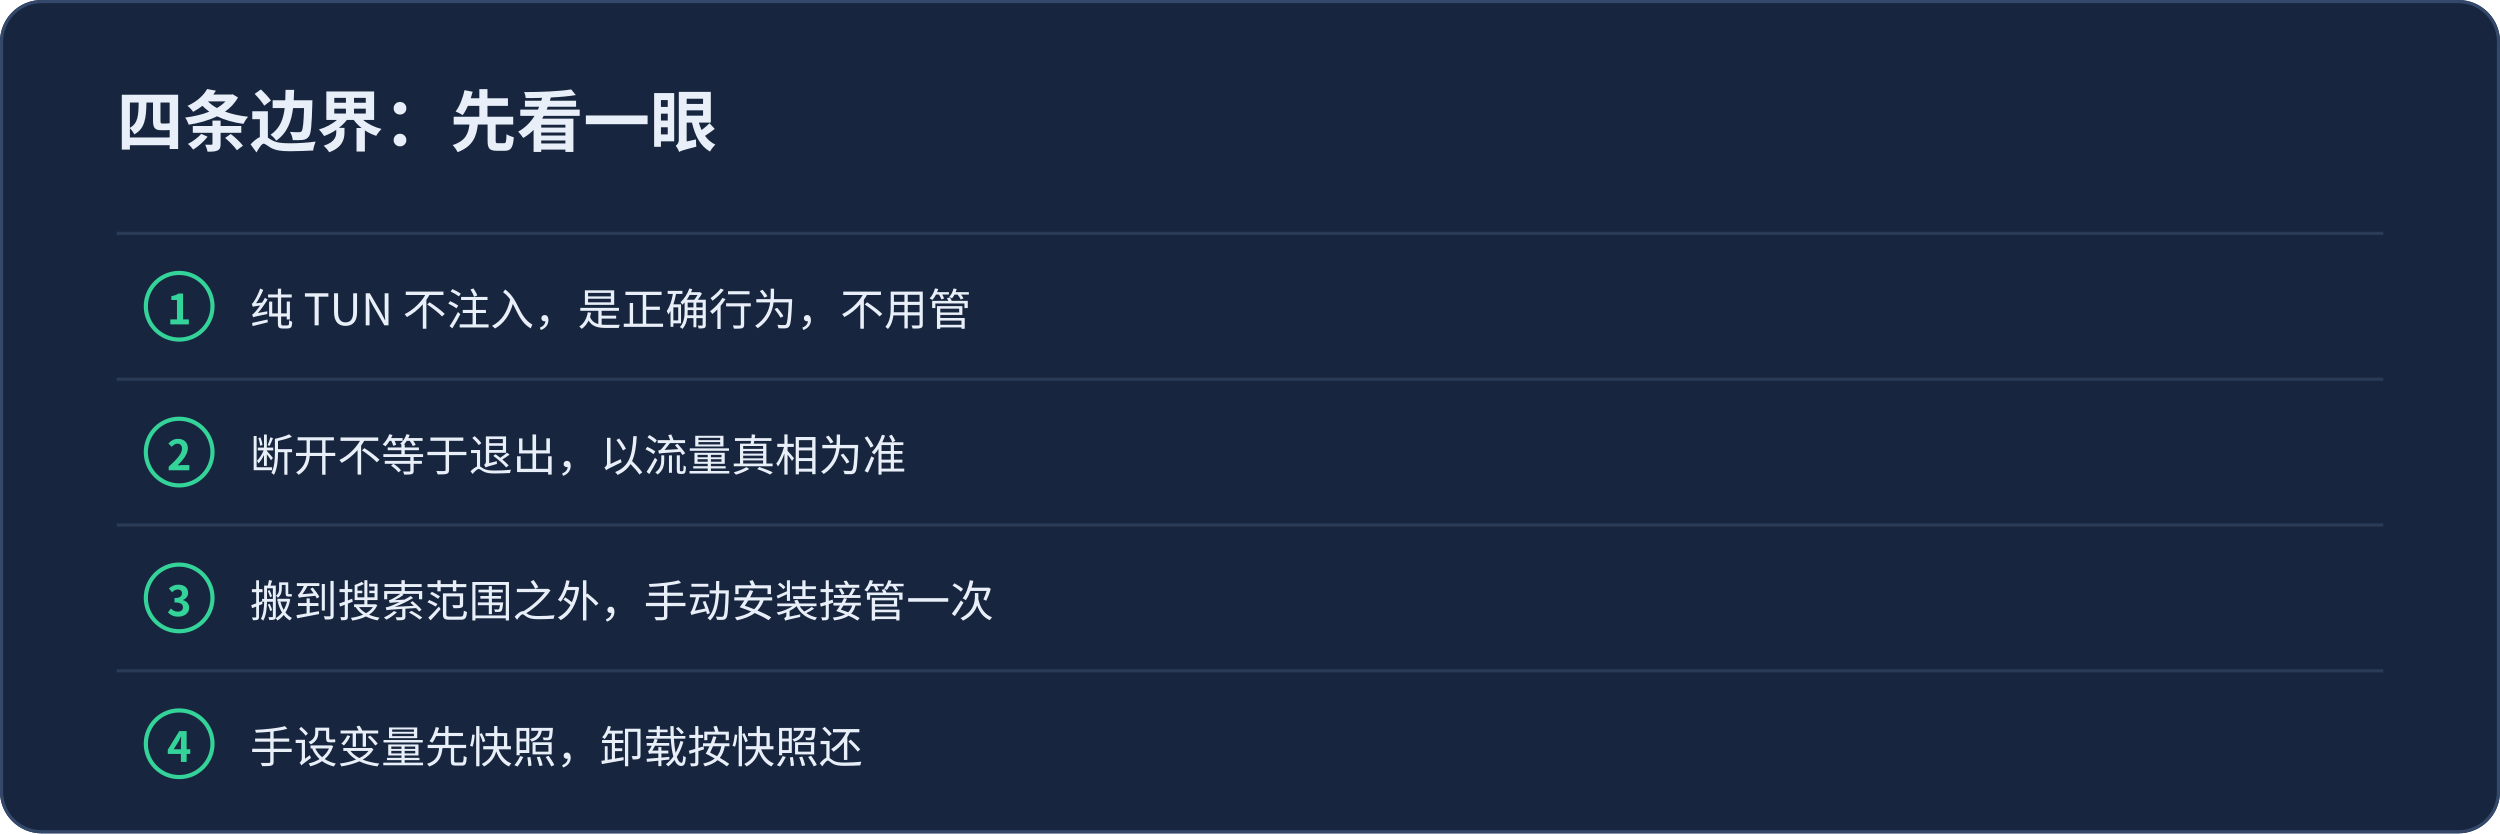
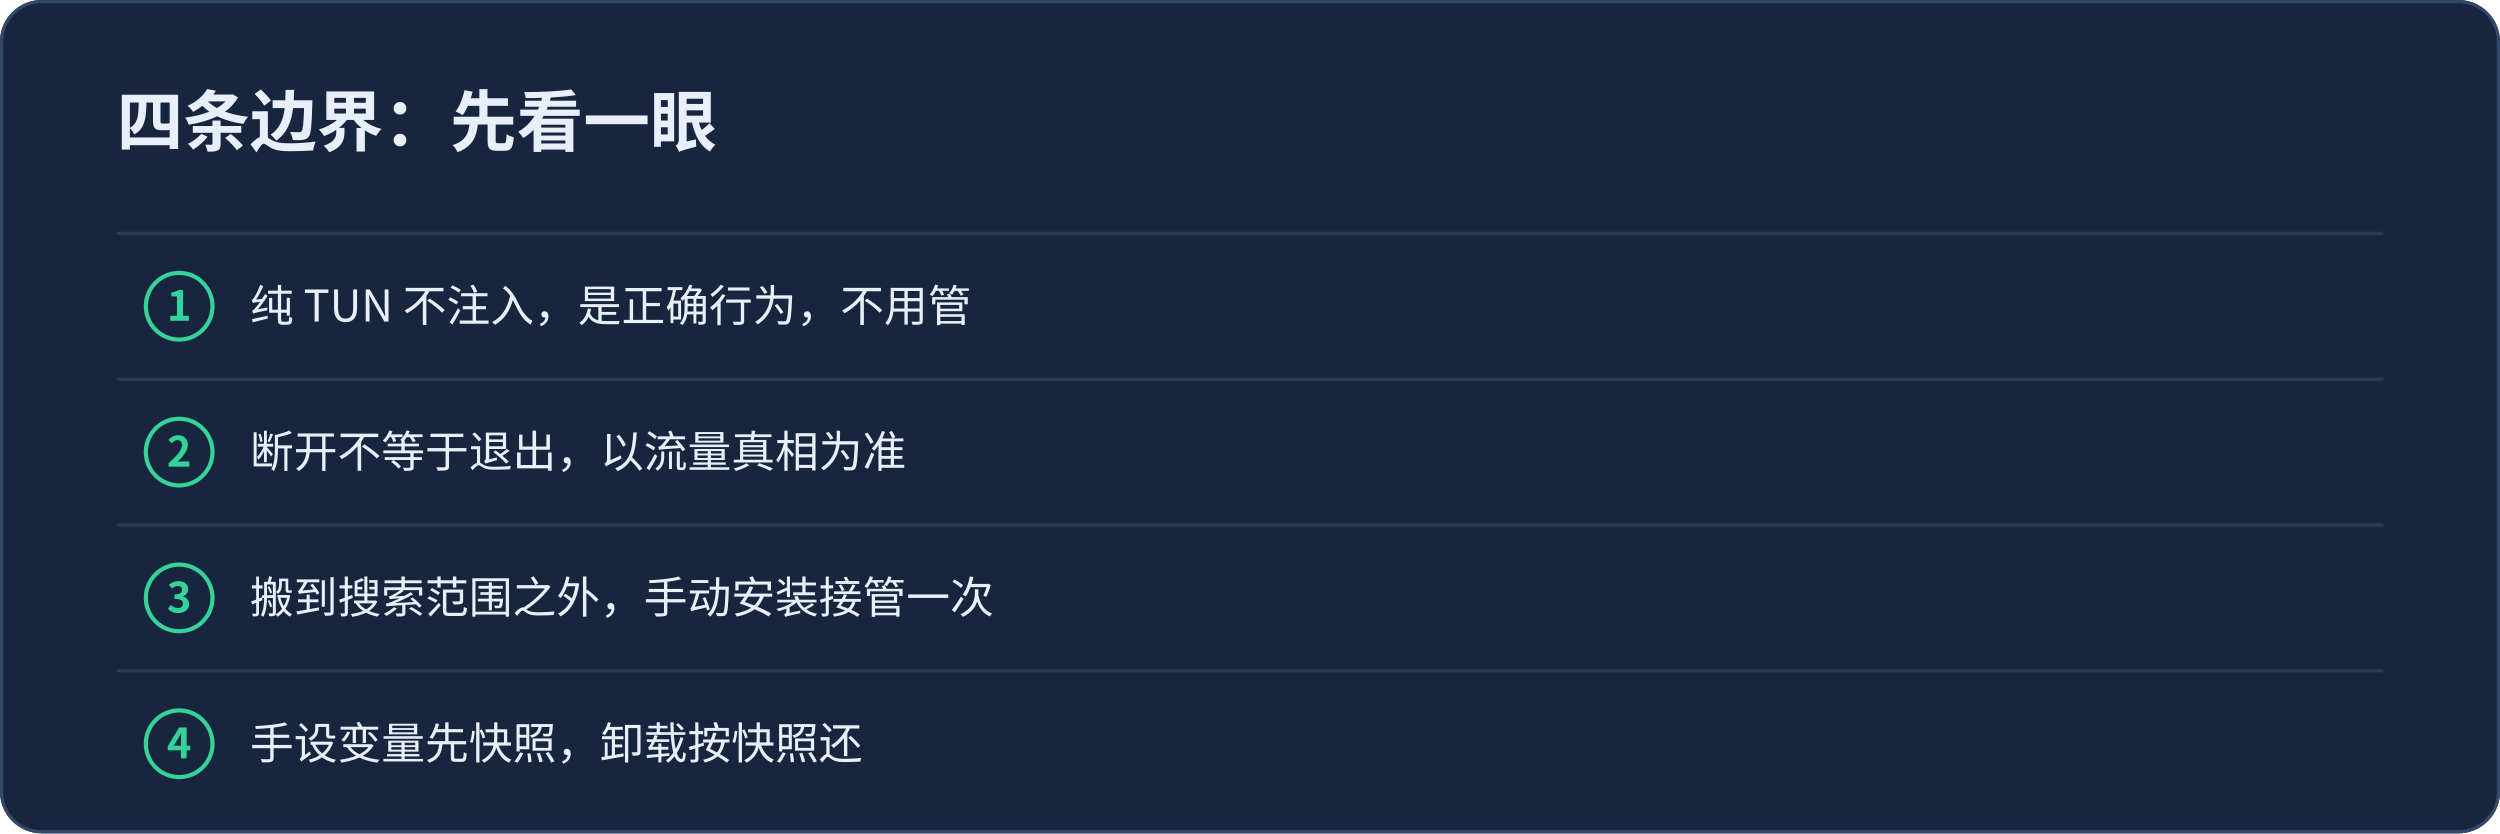
<svg xmlns="http://www.w3.org/2000/svg" width="1200" height="400" viewBox="0 0 1200 400" role="img" aria-labelledby="limitsTitle limitsDesc" font-family="-apple-system, BlinkMacSystemFont, 'Segoe UI', 'PingFang SC', 'Microsoft YaHei', 'Noto Sans CJK SC', sans-serif">
  <rect width="1200" height="400" rx="20" fill="#17263E" />
  <rect x="0.75" y="0.75" width="1198.5" height="398.5" rx="19.25" fill="none" stroke="#33486B" stroke-width="1.5" />
  <g id="heading">
    <text x="56" y="70" font-size="32" font-weight="700" fill="#E9EFF8">四条边界：先看一眼</text>
  </g>
  <g id="rules" stroke="#2A3B58" stroke-width="1.5">
    <path d="M56 112H1144M56 182H1144M56 252H1144M56 322H1144" />
  </g>
  <g id="badges" fill="none" stroke="#34D399" stroke-width="2">
    <circle cx="86" cy="147" r="16" />
    <circle cx="86" cy="217" r="16" />
    <circle cx="86" cy="287" r="16" />
    <circle cx="86" cy="357" r="16" />
  </g>
  <g id="numbers" font-size="20" font-weight="700" fill="#34D399" text-anchor="middle">
-     <text x="86" y="147" dominant-baseline="central">1</text>
-     <text x="86" y="217" dominant-baseline="central">2</text>
-     <text x="86" y="287" dominant-baseline="central">3</text>
-     <text x="86" y="357" dominant-baseline="central">4</text>
+     <text x="86" y="147" dy="0.35em">1</text>
+     <text x="86" y="217" dy="0.35em">2</text>
+     <text x="86" y="287" dy="0.35em">3</text>
+     <text x="86" y="357" dy="0.35em">4</text>
  </g>
  <g id="labels" font-size="21" fill="#E9EFF8">
-     <text x="120" y="147" dominant-baseline="central">纯 TUN 不注入，是正确行为，不用管</text>
-     <text x="120" y="217" dominant-baseline="central">断开不等于退出，以流量真相为准</text>
-     <text x="120" y="287" dominant-baseline="central">搬到搜索范围之外，手动安装接管一次</text>
-     <text x="120" y="357" dominant-baseline="central">手设变量先快照，卸载按快照还</text>
+     <text x="120" y="147" dy="0.35em">纯 TUN 不注入，是正确行为，不用管</text>
+     <text x="120" y="217" dy="0.35em">断开不等于退出，以流量真相为准</text>
+     <text x="120" y="287" dy="0.35em">搬到搜索范围之外，手动安装接管一次</text>
+     <text x="120" y="357" dy="0.35em">手设变量先快照，卸载按快照还</text>
  </g>
</svg>
